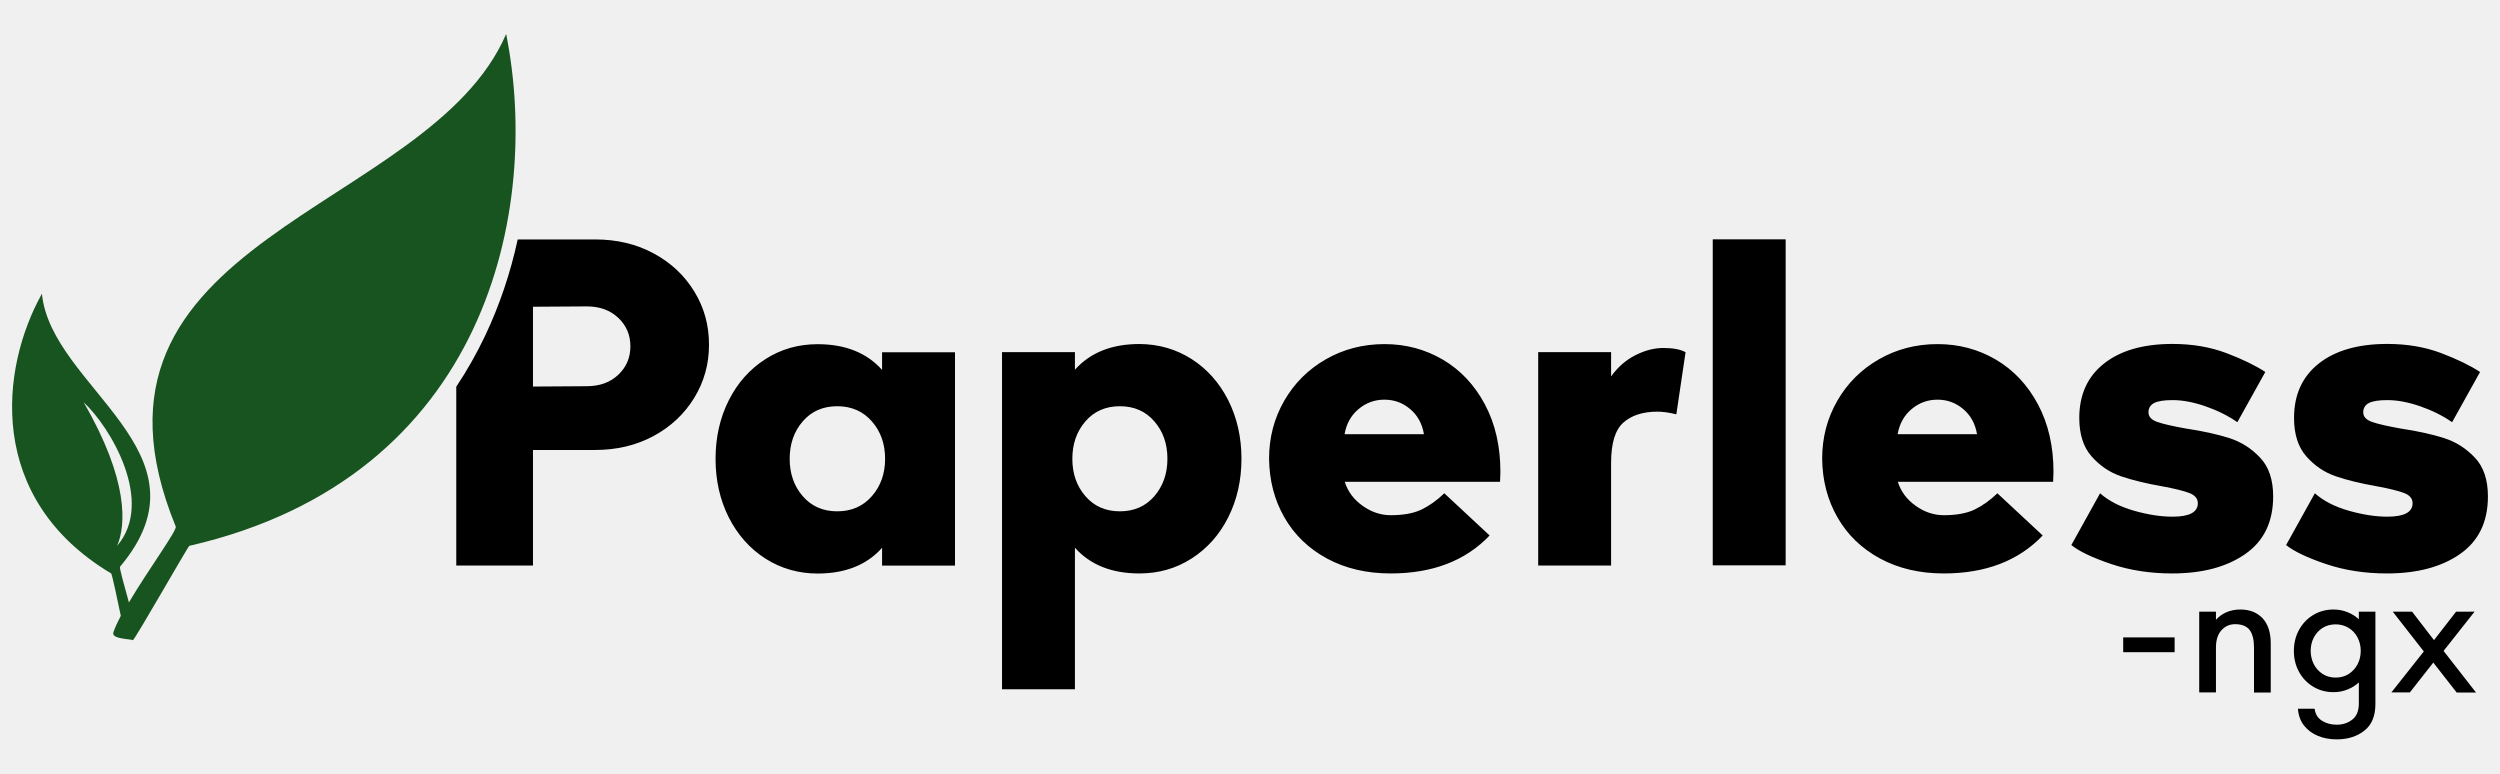
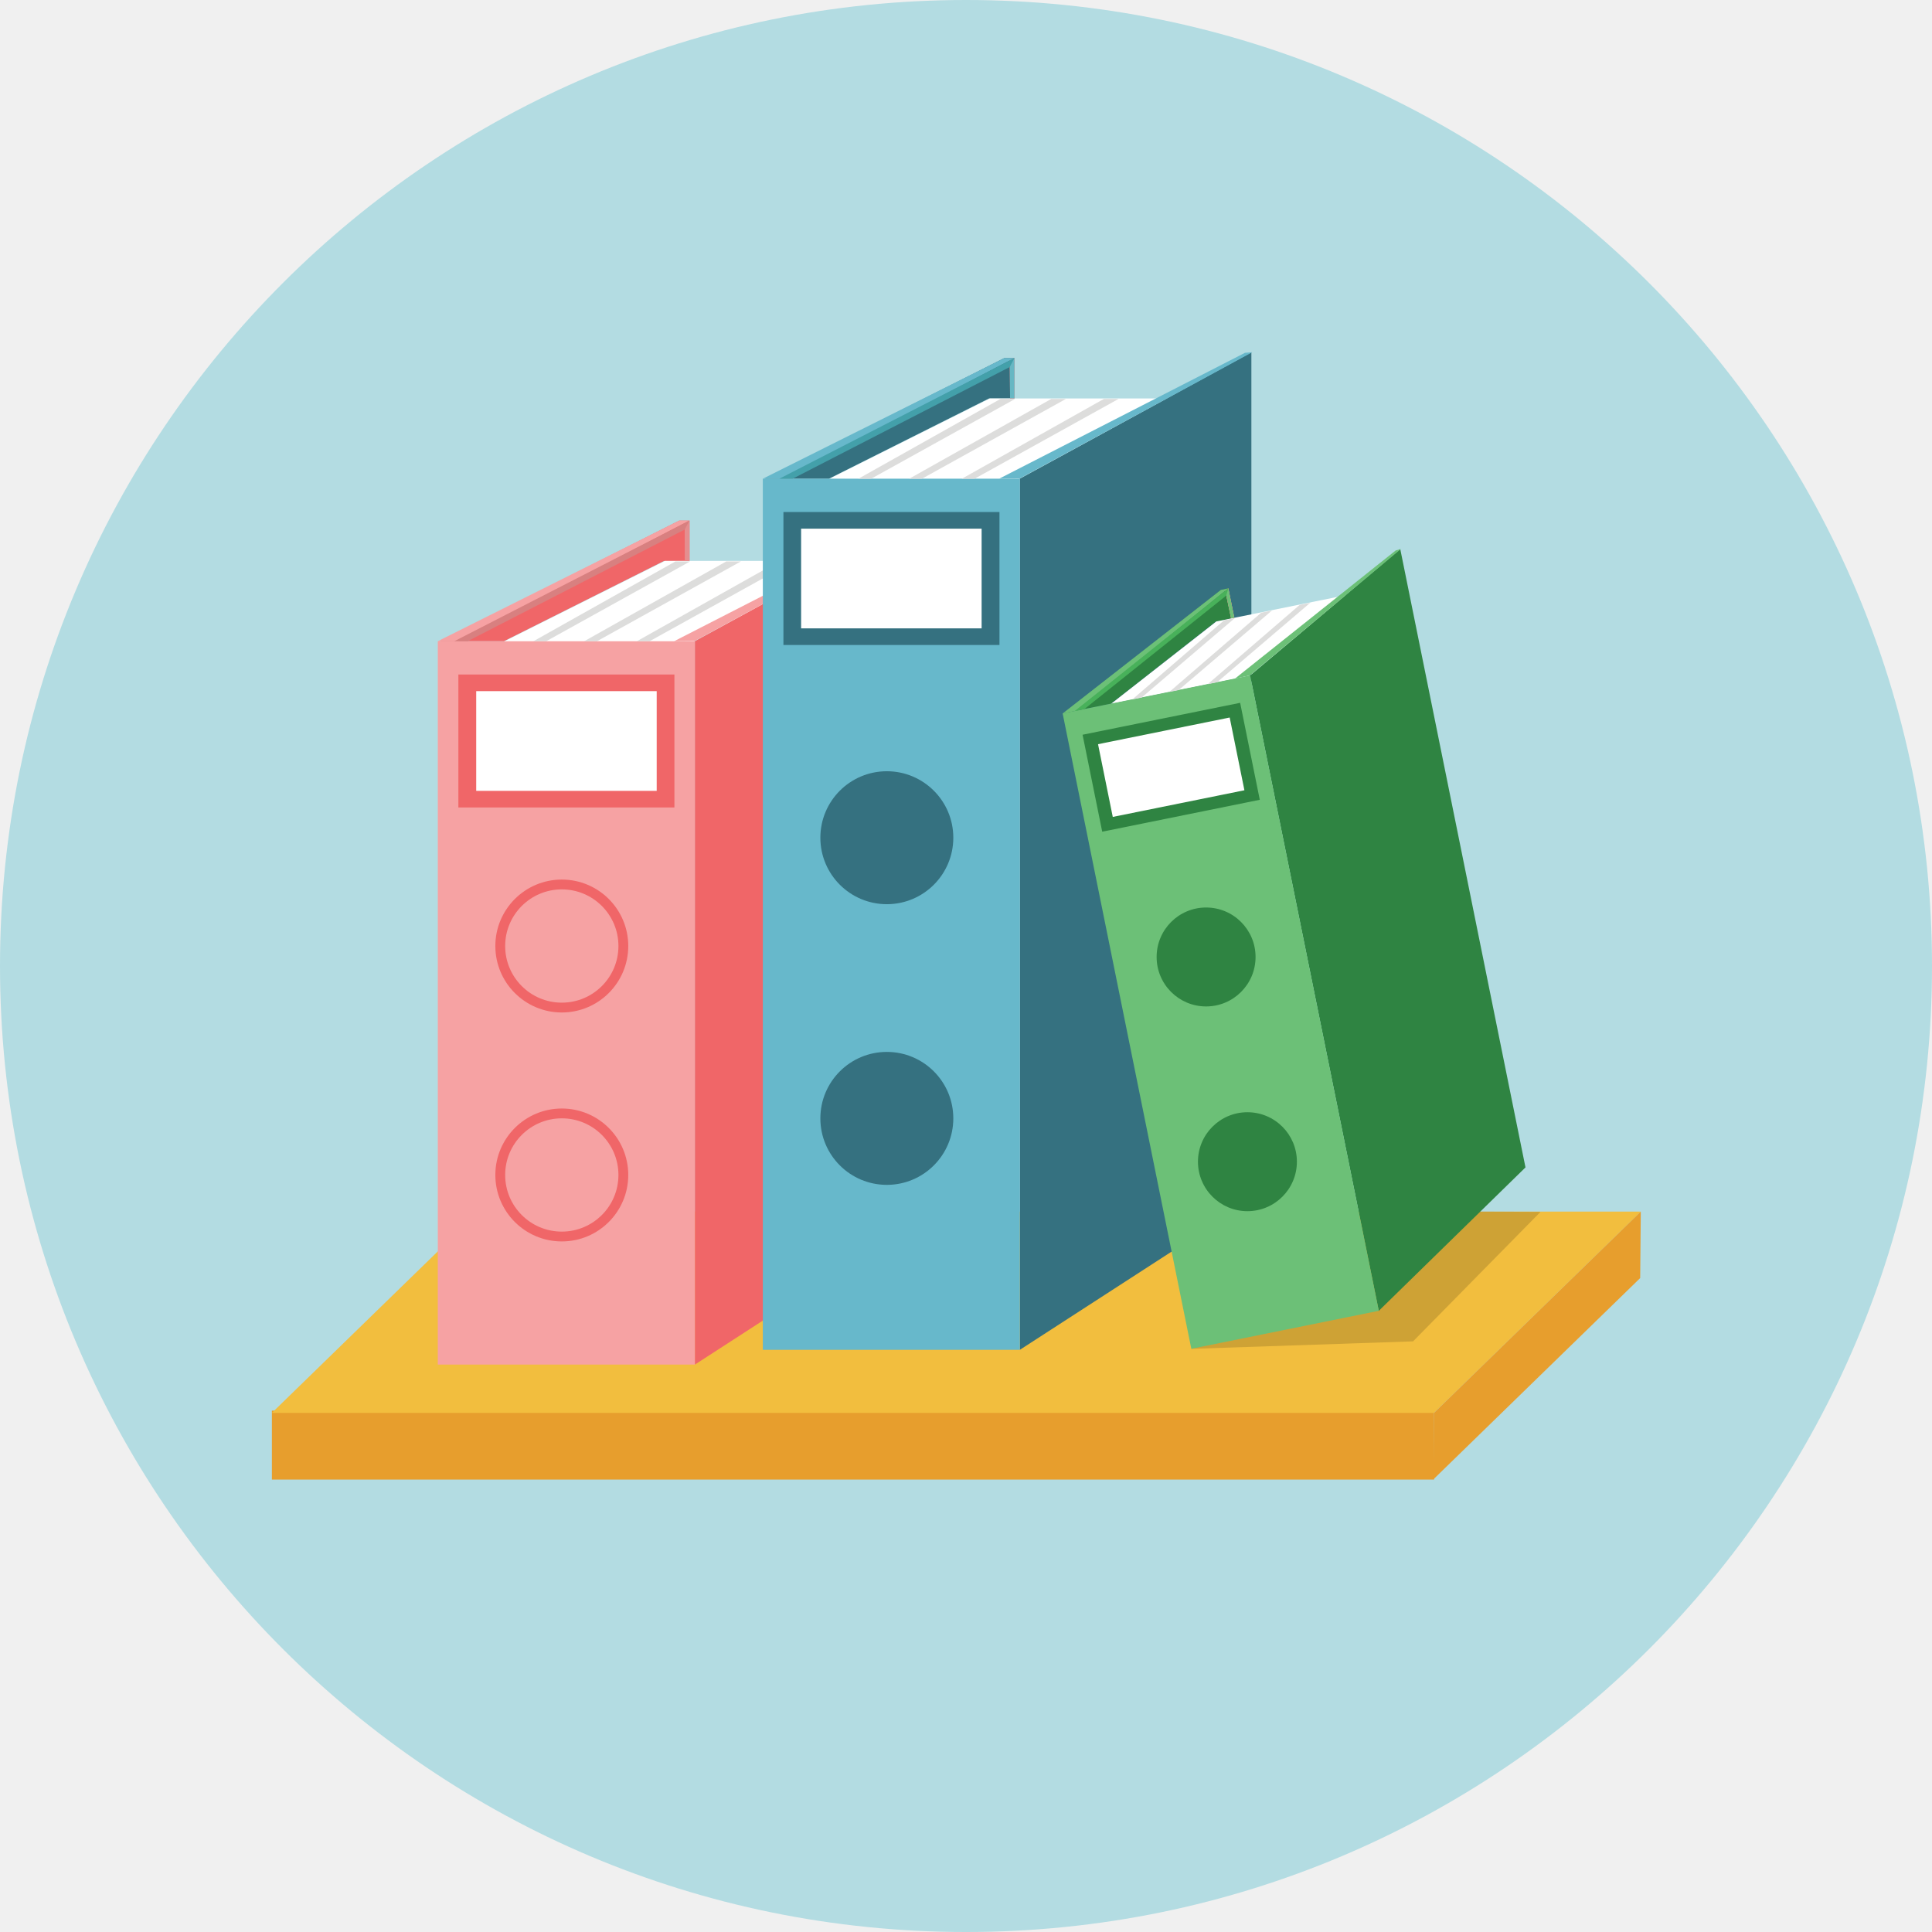
- <svg xmlns="http://www.w3.org/2000/svg" viewBox="0 0 2897.4 896.6" style="enable-background:new 0 0 2897.4 896.6" xml:space="preserve">
-   <path d="M1022.3 428.7c-17.8-19.9-42.7-29.8-74.7-29.8-22.3 0-42.4 5.7-60.5 17.3-18.1 11.6-32.3 27.5-42.5 47.8s-15.3 42.9-15.3 67.8 5.1 47.5 15.3 67.8c10.3 20.3 24.4 36.2 42.5 47.8 18.1 11.5 38.3 17.3 60.5 17.3 32 0 56.9-9.9 74.7-29.8V655.5h84.5V408.3h-84.5v20.4zM1010.5 575c-10.2 11.7-23.6 17.6-40.2 17.6s-29.9-5.9-40-17.6-15.1-26.1-15.1-43.3c0-17.1 5-31.6 15.1-43.3s23.4-17.6 40-17.6 30 5.9 40.2 17.6 15.3 26.1 15.3 43.3-5.1 31.6-15.3 43.3zM1381 416.1c-18.1-11.5-38.3-17.3-60.5-17.4-32 0-56.9 9.9-74.7 29.8v-20.4h-84.5v390.7h84.5v-164c17.8 19.9 42.7 29.8 74.7 29.8 22.3 0 42.4-5.7 60.5-17.3s32.3-27.5 42.5-47.8c10.2-20.3 15.3-42.9 15.3-67.8s-5.1-47.5-15.3-67.8c-10.3-20.3-24.4-36.2-42.5-47.8zM1337.9 575c-10.1 11.7-23.4 17.6-40 17.6s-29.9-5.9-40-17.6-15.1-26.1-15.1-43.3c0-17.1 5-31.6 15.1-43.3s23.4-17.6 40-17.6 29.9 5.9 40 17.6 15.1 26.1 15.1 43.3-5.1 31.6-15.1 43.3zM1672.2 416.8c-20.5-12-43-18-67.6-18-24.9 0-47.6 5.9-68 17.6-20.4 11.7-36.5 27.7-48.2 48s-17.6 42.7-17.6 67.3c.3 25.2 6.2 47.8 17.8 68 11.5 20.2 28 36 49.3 47.6 21.3 11.5 45.9 17.3 73.8 17.3 48.6 0 86.8-14.7 114.7-44l-52.5-48.9c-8.6 8.3-17.6 14.6-26.7 19-9.3 4.3-21.1 6.4-35.3 6.4-11.6 0-22.5-3.6-32.7-10.9-10.3-7.3-17.1-16.5-20.7-27.8h180l.4-11.6c0-29.6-6-55.7-18-78.2s-28.3-39.8-48.7-51.8zm-113.9 86.4c2.1-12.1 7.5-21.8 16.2-29.1s18.7-10.9 30-10.9 21.2 3.6 29.8 10.9c8.6 7.2 13.9 16.9 16 29.1h-92zM1895.3 411.7c-11 5.6-20.3 13.7-28 24.4h-.1v-28h-84.5v247.3h84.5V536.3c0-22.6 4.7-38.1 14.2-46.5 9.5-8.5 22.7-12.7 39.6-12.7 6.2 0 13.5 1 21.8 3.1l10.7-72c-5.9-3.3-14.5-4.9-25.8-4.9-10.6 0-21.4 2.8-32.4 8.4zM1985 277.4h84.5v377.8H1985zM2313.2 416.8c-20.5-12-43-18-67.6-18-24.9 0-47.6 5.9-68 17.6s-36.5 27.7-48.2 48c-11.7 20.3-17.6 42.7-17.6 67.3.3 25.2 6.2 47.8 17.8 68 11.5 20.2 28 36 49.3 47.6 21.3 11.5 45.9 17.3 73.8 17.3 48.6 0 86.8-14.7 114.7-44l-52.5-48.9c-8.6 8.3-17.6 14.6-26.7 19-9.3 4.3-21.1 6.4-35.3 6.4-11.6 0-22.5-3.6-32.7-10.9-10.3-7.3-17.1-16.5-20.7-27.8h180l.4-11.6c0-29.6-6-55.7-18-78.2s-28.3-39.8-48.7-51.8zm-113.9 86.4c2.1-12.1 7.5-21.8 16.2-29.1s18.7-10.9 30-10.9 21.2 3.6 29.8 10.9c8.6 7.2 13.9 16.9 16 29.1h-92zM2583.6 507.7c-13.8-4.4-30.6-8.1-50.5-11.1-15.1-2.7-26.1-5.2-32.9-7.6-6.8-2.4-10.2-6.1-10.2-11.1s2.3-8.7 6.7-10.9c4.4-2.2 11.5-3.3 21.3-3.3 11.6 0 24.3 2.4 38.1 7.2 13.9 4.8 26.2 11 36.9 18.4l32.4-58.2c-11.3-7.4-26.2-14.7-44.9-21.8-18.7-7.1-39.6-10.7-62.7-10.7-33.7 0-60.2 7.6-79.3 22.7-19.1 15.1-28.7 36.1-28.7 63.1 0 19 4.8 33.9 14.4 44.7 9.6 10.8 21 18.5 34 22.9 13.1 4.5 28.9 8.3 47.6 11.6 14.6 2.7 25.1 5.3 31.6 7.8s9.8 6.5 9.8 11.8c0 10.4-9.7 15.6-29.3 15.6-13.7 0-28.5-2.3-44.7-6.9-16.1-4.6-29.2-11.3-39.3-20.2l-33.3 60c9.2 7.4 24.6 14.7 46.2 22 21.7 7.3 45.2 10.9 70.7 10.9 34.7 0 62.9-7.4 84.5-22.4 21.7-15 32.5-37.3 32.5-66.9 0-19.3-5-34.2-15.1-44.9s-22-18.3-35.8-22.7zM2883.4 575.3c0-19.3-5-34.2-15.1-44.9s-22-18.3-35.8-22.7c-13.8-4.4-30.6-8.1-50.5-11.1-15.1-2.7-26.1-5.2-32.9-7.6-6.8-2.4-10.2-6.1-10.2-11.1s2.3-8.7 6.7-10.9c4.4-2.2 11.5-3.3 21.3-3.3 11.6 0 24.3 2.4 38.1 7.2 13.9 4.8 26.2 11 36.9 18.4l32.4-58.2c-11.3-7.4-26.2-14.7-44.9-21.8-18.7-7.1-39.6-10.7-62.7-10.7-33.7 0-60.2 7.6-79.3 22.7-19.1 15.1-28.7 36.1-28.7 63.1 0 19 4.8 33.9 14.4 44.7 9.6 10.8 21 18.5 34 22.9 13.1 4.5 28.9 8.3 47.6 11.6 14.6 2.7 25.1 5.3 31.6 7.8s9.8 6.5 9.8 11.8c0 10.4-9.7 15.6-29.3 15.6-13.7 0-28.5-2.3-44.7-6.9-16.1-4.6-29.2-11.3-39.3-20.2l-33.3 60c9.2 7.4 24.6 14.7 46.2 22 21.7 7.3 45.2 10.9 70.7 10.9 34.7 0 62.9-7.4 84.5-22.4 21.7-15 32.5-37.3 32.5-66.9zM2460.7 738.7h59.6v17.2h-59.6zM2596.5 706.4c-5.7 0-11 1-15.8 3s-9 5-12.5 8.9v-9.4h-19.4v93.6h19.4v-52c0-8.6 2.1-15.3 6.3-20 4.2-4.7 9.5-7.1 15.9-7.1 7.8 0 13.4 2.3 16.8 6.7 3.4 4.5 5.1 11.3 5.1 20.5v52h19.4v-56.8c0-12.8-3.2-22.6-9.5-29.3-6.4-6.7-14.9-10.1-25.7-10.1zM2733.8 717.7c-3.6-3.4-7.9-6.1-13.1-8.2s-10.6-3.1-16.2-3.1c-8.7 0-16.5 2.1-23.5 6.3s-12.5 10-16.5 17.3c-4 7.3-6 15.4-6 24.4 0 8.9 2 17.1 6 24.3 4 7.3 9.5 13 16.5 17.2s14.9 6.3 23.5 6.3c5.6 0 11-1 16.2-3.1 5.1-2.1 9.5-4.8 13.1-8.2v24.4c0 8.5-2.5 14.8-7.6 18.7-5 3.9-11 5.9-18 5.9-6.7 0-12.4-1.6-17.3-4.7-4.8-3.1-7.6-7.7-8.3-13.8h-19.4c.6 7.7 2.9 14.2 7.1 19.5s9.6 9.3 16.2 12c6.6 2.7 13.8 4 21.7 4 12.8 0 23.5-3.4 32-10.1 8.6-6.7 12.8-17.1 12.8-31.1V708.9h-19.2v8.8zm-1.6 52.4c-2.5 4.7-6 8.3-10.4 11.2-4.4 2.7-9.4 4-14.9 4-5.7 0-10.8-1.4-15.2-4.3s-7.8-6.7-10.2-11.4c-2.3-4.8-3.5-9.8-3.5-15.2 0-5.5 1.1-10.6 3.5-15.3s5.8-8.5 10.2-11.3 9.5-4.2 15.2-4.2c5.5 0 10.5 1.4 14.9 4s7.9 6.3 10.4 11 3.8 10 3.8 15.8-1.3 11-3.8 15.7zM2867.9 708.9h-21.4l-25.6 33-25.4-33h-22.4l36 46.1-37.6 47.5h21.4l27.2-34.6 27.1 34.7h22.4l-37.6-48.2zM757.6 293.7c-20-10.8-42.6-16.2-67.8-16.2H600c-8.5 39.2-21.1 76.4-37.6 111.3-9.9 20.8-21.1 40.6-33.6 59.4v207.2h88.9V521.5h72c25.2 0 47.8-5.4 67.8-16.2s35.7-25.6 47.1-44.2c11.4-18.7 17.1-39.1 17.1-61.3.1-22.7-5.6-43.3-17-61.9-11.4-18.7-27.1-33.4-47.1-44.2zm-41 140.6c-9.3 8.9-21.6 13.3-36.7 13.3l-62.2.4v-92.5l62.2-.4c15.1 0 27.3 4.4 36.7 13.3 9.4 8.9 14 19.9 14 32.9 0 13.2-4.6 24.1-14 33z" />
-   <path d="M140 713.7c-3.4-16.4-10.3-49.1-11.2-49.1C-16.9 577.5.4 426.6 48.6 340.4 59 449 251.2 524 139.1 656.8c-.9 1.7 5.2 22.4 10.3 41.4 22.4-37.9 56-83.6 54.3-87.9C65.9 273.9 496.9 248.1 586.6 39.4c40.5 201.8-20.7 513.9-367.2 593.2-1.7.9-62.9 108.6-65.5 109.5 0-1.7-25.9-.9-22.4-9.5 1.6-5.2 5.1-12 8.5-18.9zm-4.3-81.1c44-50.9-7.8-137.9-38.8-166.4 52.6 90.5 49.1 143.1 38.8 166.4z" style="fill:#17541f" />
+ <svg xmlns="http://www.w3.org/2000/svg" version="1.1" id="Layer_1" viewBox="0 0 473.931 473.931" xml:space="preserve">
+   <circle style="fill:#B3DCE2;" cx="236.966" cy="236.966" r="236.966" />
+   <rect x="66.697" y="346.038" style="fill:#E79E2D;" width="285.085" height="16.909" />
+   <polygon style="fill:#F2BE3E;" points="351.77,346.584 66.697,346.584 117.431,297.212 402.497,297.212 " />
+   <polygon style="fill:#E79E2D;" points="351.77,346.584 351.621,362.891 402.348,313.515 402.497,297.212 " />
+   <polygon style="fill:#F06668;" points="169.116,137.611 169.116,127.703 166.617,127.71 107.972,157.292 123.628,157.289   162.879,137.611 " />
+   <polygon style="fill:#FFFFFF;" points="207.118,137.596 163.096,137.596 123.628,157.363 170.149,157.363 " />
+   <polygon style="fill:#F06668;" points="227.245,126.273 170.452,157.289 170.456,334.742 227.248,297.99 " />
+   <g>
+     <rect x="107.396" y="157.304" style="fill:#F6A2A3;" width="63.06" height="177.434" />
+     <polygon style="fill:#F6A2A3;" points="227.439,126.273 225.692,126.4 165.378,157.289 170.426,157.24  " />
+     <polygon style="fill:#F6A2A3;" points="166.617,127.71 107.396,157.289 112.447,157.292 169.068,127.703  " />
+   </g>
+   <g>
+     <polygon style="fill:#E58E8F;" points="168.05,137.551 169.128,137.551 169.128,127.703 167.994,128.327  " />
+     <polygon style="fill:#E58E8F;" points="168.05,137.551 169.128,137.551 169.128,127.703 167.994,128.327  " />
+     <polygon style="fill:#E58E8F;" points="168.05,137.551 169.128,137.551 169.128,127.703 167.994,128.327  " />
+   </g>
+   <polygon style="fill:#D88080;" points="169.116,127.703 111.448,157.292 114.711,157.292 167.964,129.903 " />
+   <g>
+     <polygon style="fill:#DDDDDC;" points="133.966,157.307 130.834,157.307 165.711,137.715 169.292,137.719  " />
+     <polygon style="fill:#DDDDDC;" points="146.419,157.307 143.291,157.307 178.171,137.715 181.752,137.719  " />
+     <polygon style="fill:#DDDDDC;" points="159.332,157.307 156.204,157.307 191.077,137.715 194.658,137.719  " />
+   </g>
+   <rect x="112.44" y="165.461" style="fill:#F06668;" width="52.998" height="32.617" />
+   <rect x="116.818" y="169.539" style="fill:#FFFFFF;" width="44.273" height="24.464" />
+   <circle style="fill:#F06668;" cx="137.813" cy="232.064" r="16.303" />
+   <circle style="fill:#F6A2A3;" cx="137.813" cy="232.064" r="13.893" />
+   <circle style="fill:#F06668;" cx="137.813" cy="288.228" r="16.303" />
+   <circle style="fill:#F6A2A3;" cx="137.813" cy="288.228" r="13.893" />
+   <polygon style="fill:#357180;" points="248.838,97.746 248.842,87.842 246.343,87.845 187.694,117.435 203.353,117.428   242.605,97.746 " />
+   <polygon style="fill:#FFFFFF;" points="286.843,97.739 242.818,97.739 203.353,117.503 249.867,117.506 " />
+   <polygon style="fill:#357180;" points="306.97,86.412 250.17,117.428 250.174,331.12 306.97,294.361 " />
+   <g>
+     <rect x="187.125" y="117.428" style="fill:#67B8CB;" width="63.056" height="213.692" />
+     <polygon style="fill:#67B8CB;" points="307.161,86.412 305.414,86.539 245.1,117.428 250.152,117.379  " />
+     <polygon style="fill:#67B8CB;" points="246.343,87.845 187.122,117.428 192.169,117.435 248.79,87.842  " />
+   </g>
+   <g>
+     <polygon style="fill:#E58E8F;" points="247.776,97.69 248.85,97.69 248.85,87.842 247.716,88.463  " />
+     <polygon style="fill:#E58E8F;" points="247.776,97.69 248.85,97.69 248.85,87.842 247.716,88.463  " />
+   </g>
+   <polygon style="fill:#67B7C3;" points="247.776,97.69 248.85,97.69 248.85,87.842 247.716,88.463 " />
+   <polygon style="fill:#43A0AA;" points="248.842,87.842 191.17,117.435 194.433,117.435 247.682,90.038 " />
+   <g>
+     <polygon style="fill:#DDDDDC;" points="213.684,117.446 210.556,117.446 245.437,97.851 249.018,97.858  " />
+     <polygon style="fill:#DDDDDC;" points="226.141,117.446 223.016,117.446 257.897,97.851 261.478,97.858  " />
+     <polygon style="fill:#DDDDDC;" points="239.054,117.446 235.929,117.446 270.802,97.851 274.383,97.858  " />
+   </g>
+   <rect x="192.177" y="125.603" style="fill:#357180;" width="52.998" height="32.613" />
+   <rect x="196.517" y="129.686" style="fill:#FFFFFF;" width="44.28" height="24.456" />
+   <g>
+     <circle style="fill:#357180;" cx="217.546" cy="205.497" r="16.307" />
+     <circle style="fill:#357180;" cx="217.546" cy="274.346" r="16.307" />
+   </g>
+   <polygon style="opacity:0.15;enable-background:new    ;" points="377.888,297.283 346.633,329.043 292.224,330.88 324.01,297.006   " />
+   <polygon style="fill:#2F8442;" points="302.776,151.556 301.313,144.335 299.487,144.709 261.085,174.939 272.509,172.63   298.226,152.48 " />
+   <polygon style="fill:#FFFFFF;" points="330.487,145.936 298.379,152.439 272.516,172.678 306.443,165.812 " />
+   <polygon style="fill:#2F8442;" points="343.494,134.703 306.656,165.711 338.218,321.563 374.21,286.372 " />
+   <g>
+     <rect x="219.942" y="224.815" transform="matrix(0.1985 0.9801 -0.9801 0.1985 483.3493 -94.4956)" style="fill:#6CC077;" width="159.017" height="46.929" />
+     <polygon style="fill:#6CC077;" points="343.632,134.677 342.382,135.025 302.952,166.463 306.626,165.678  " />
+     <polygon style="fill:#6CC077;" points="299.487,144.709 260.662,175.025 264.348,174.28 301.272,144.338  " />
+   </g>
+   <g>
+     <polygon style="fill:#E58E8F;" points="301.99,151.672 302.776,151.511 301.316,144.331 300.583,144.948  " />
+     <polygon style="fill:#E58E8F;" points="301.99,151.672 302.776,151.511 301.316,144.331 300.583,144.948  " />
+   </g>
+   <polygon style="fill:#6CC077;" points="301.99,151.672 302.776,151.511 301.316,144.331 300.583,144.948 " />
+   <polygon style="fill:#48B15A;" points="301.313,144.335 263.622,174.433 266.005,173.947 300.796,146.108 " />
+   <g>
+     <polygon style="fill:#DDDDDC;" points="280.045,171.114 277.762,171.578 300.31,152.136 302.918,151.609  " />
+     <polygon style="fill:#DDDDDC;" points="289.126,169.277 286.847,169.737 309.391,150.295 312.007,149.771  " />
+     <polygon style="fill:#DDDDDC;" points="298.544,167.369 296.265,167.829 318.809,148.394 321.417,147.859  " />
+   </g>
+   <rect x="267.578" y="176.078" transform="matrix(-0.9801 0.1985 -0.1985 -0.9801 606.2376 315.6509)" style="fill:#2F8442;" width="39.438" height="24.269" />
+   <rect x="270.834" y="179.103" transform="matrix(-0.9801 0.1985 -0.1985 -0.9801 606.2585 315.633)" style="fill:#FFFFFF;" width="32.95" height="18.204" />
+   <g>
+     <circle style="fill:#2F8442;" cx="295.861" cy="234.751" r="12.135" />
+     <circle style="fill:#2F8442;" cx="306.001" cy="284.972" r="12.135" />
+   </g>
</svg>
